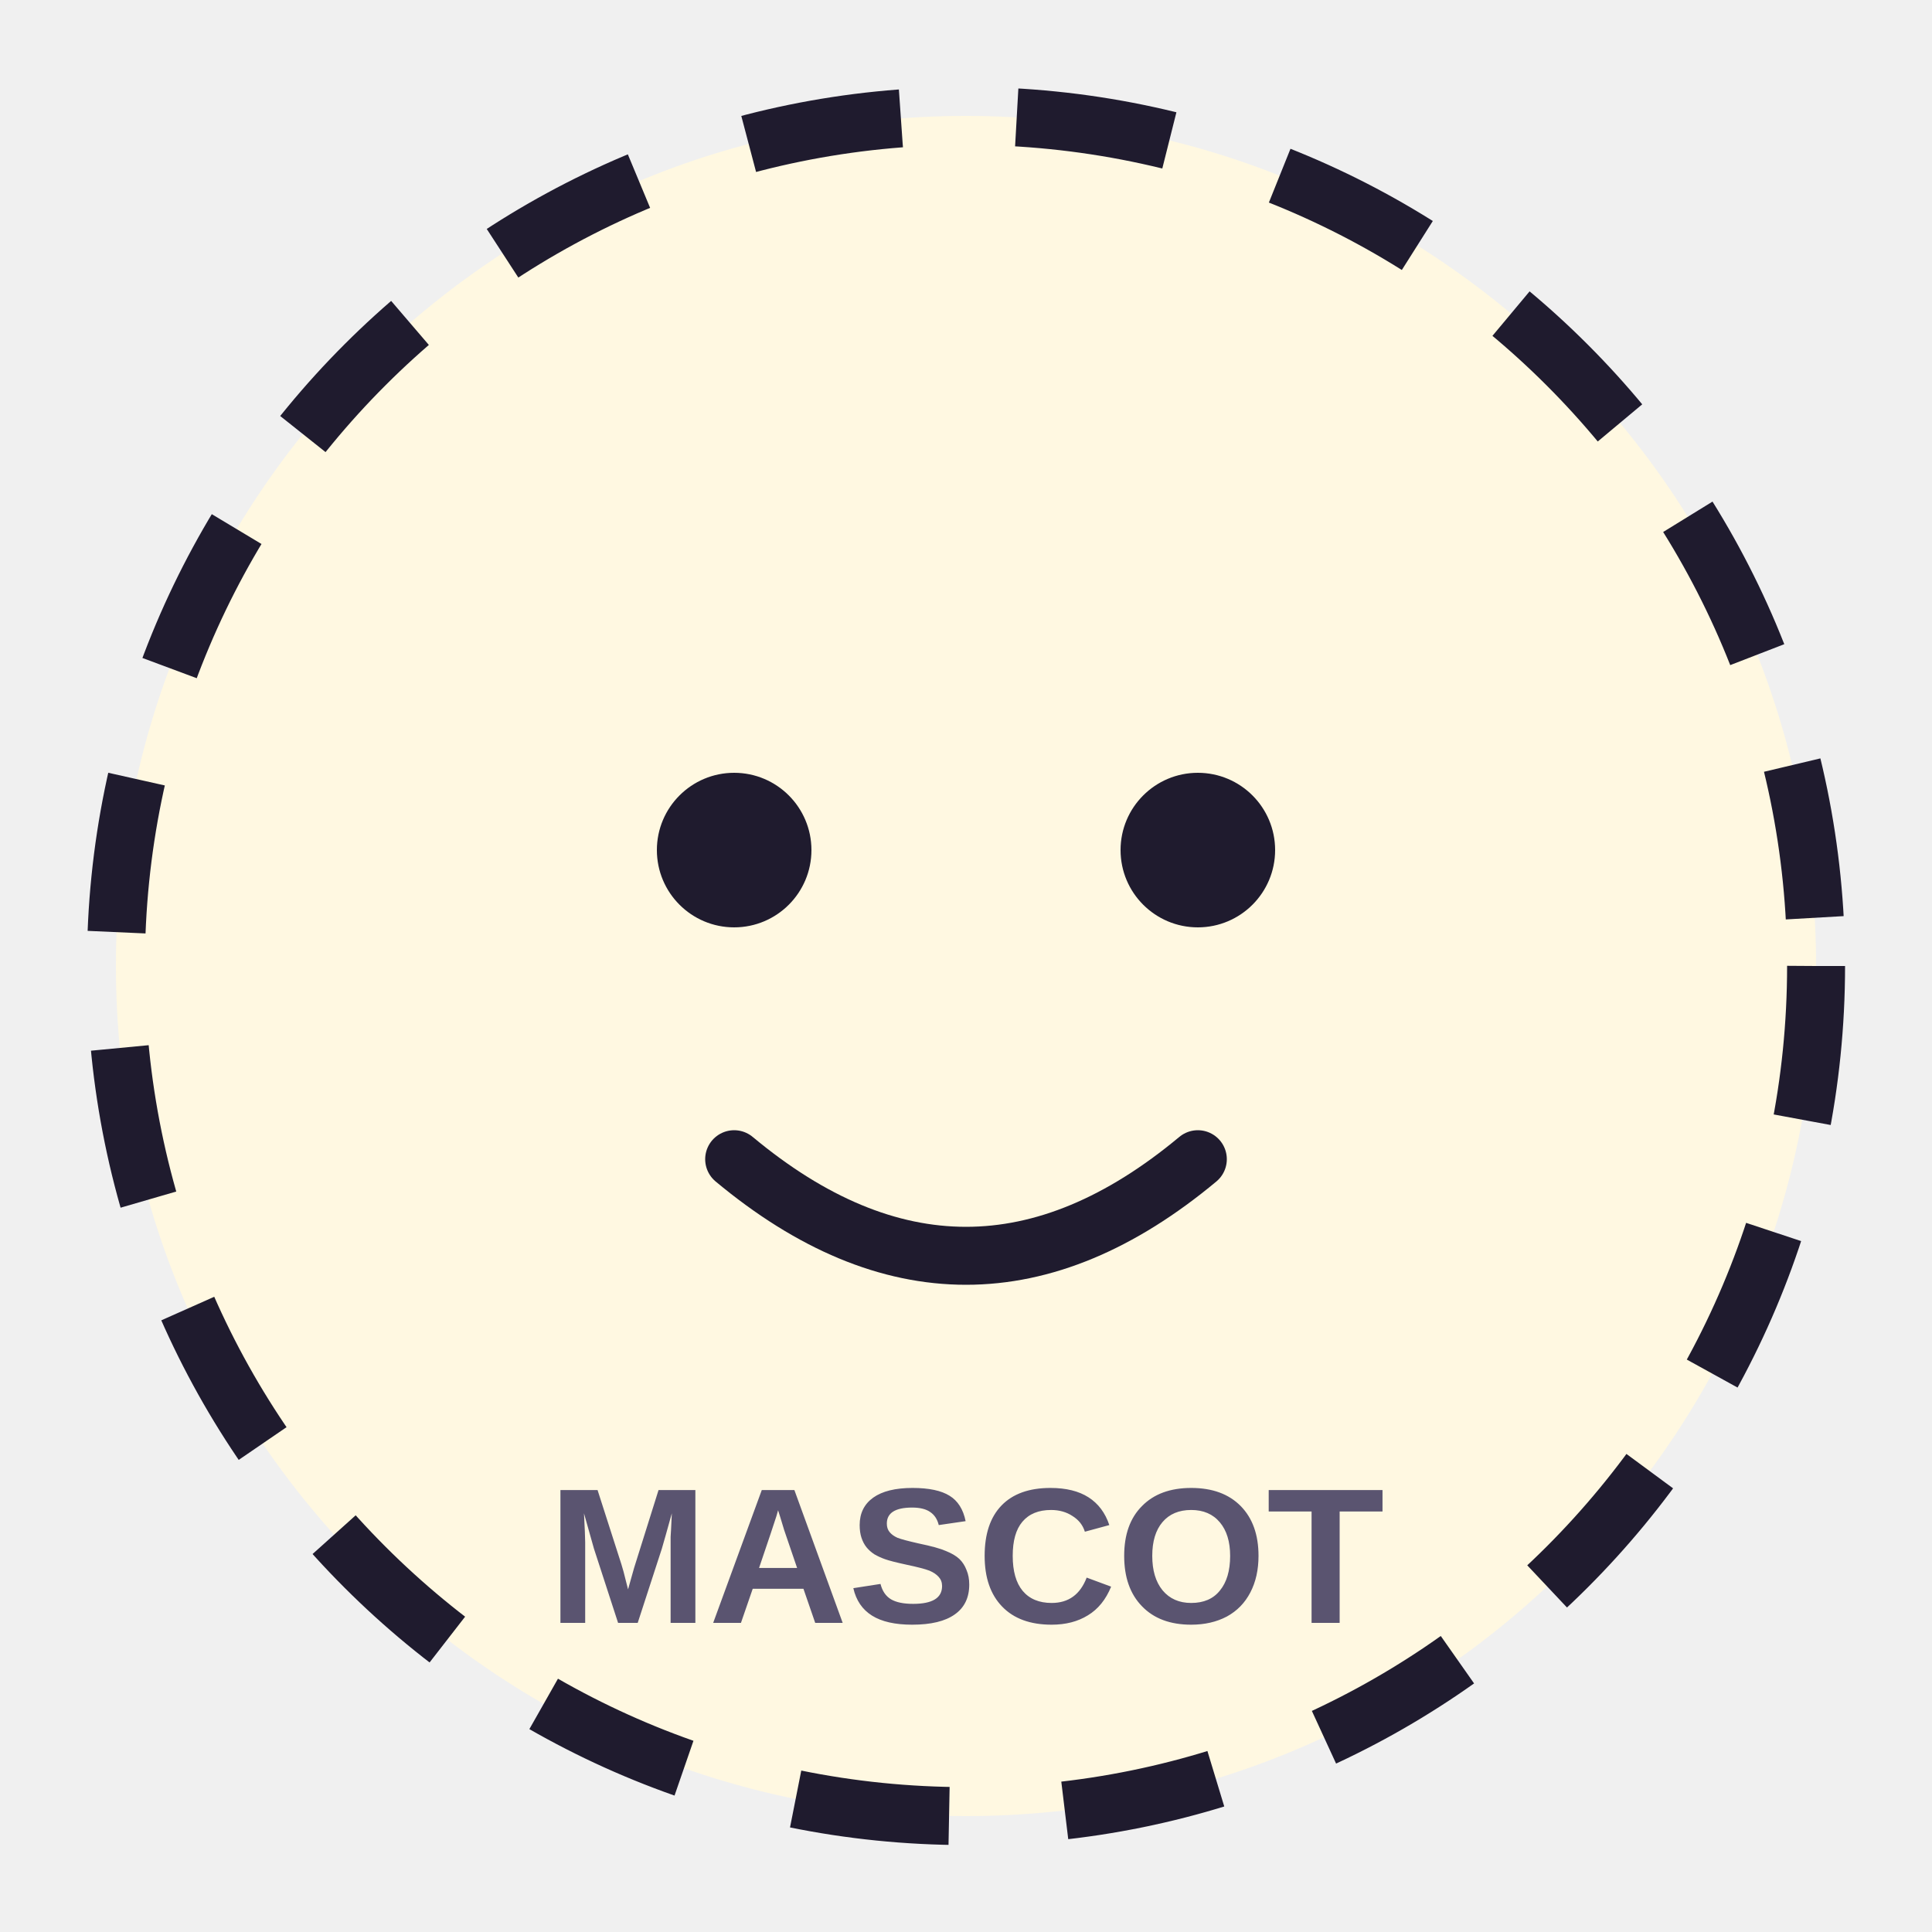
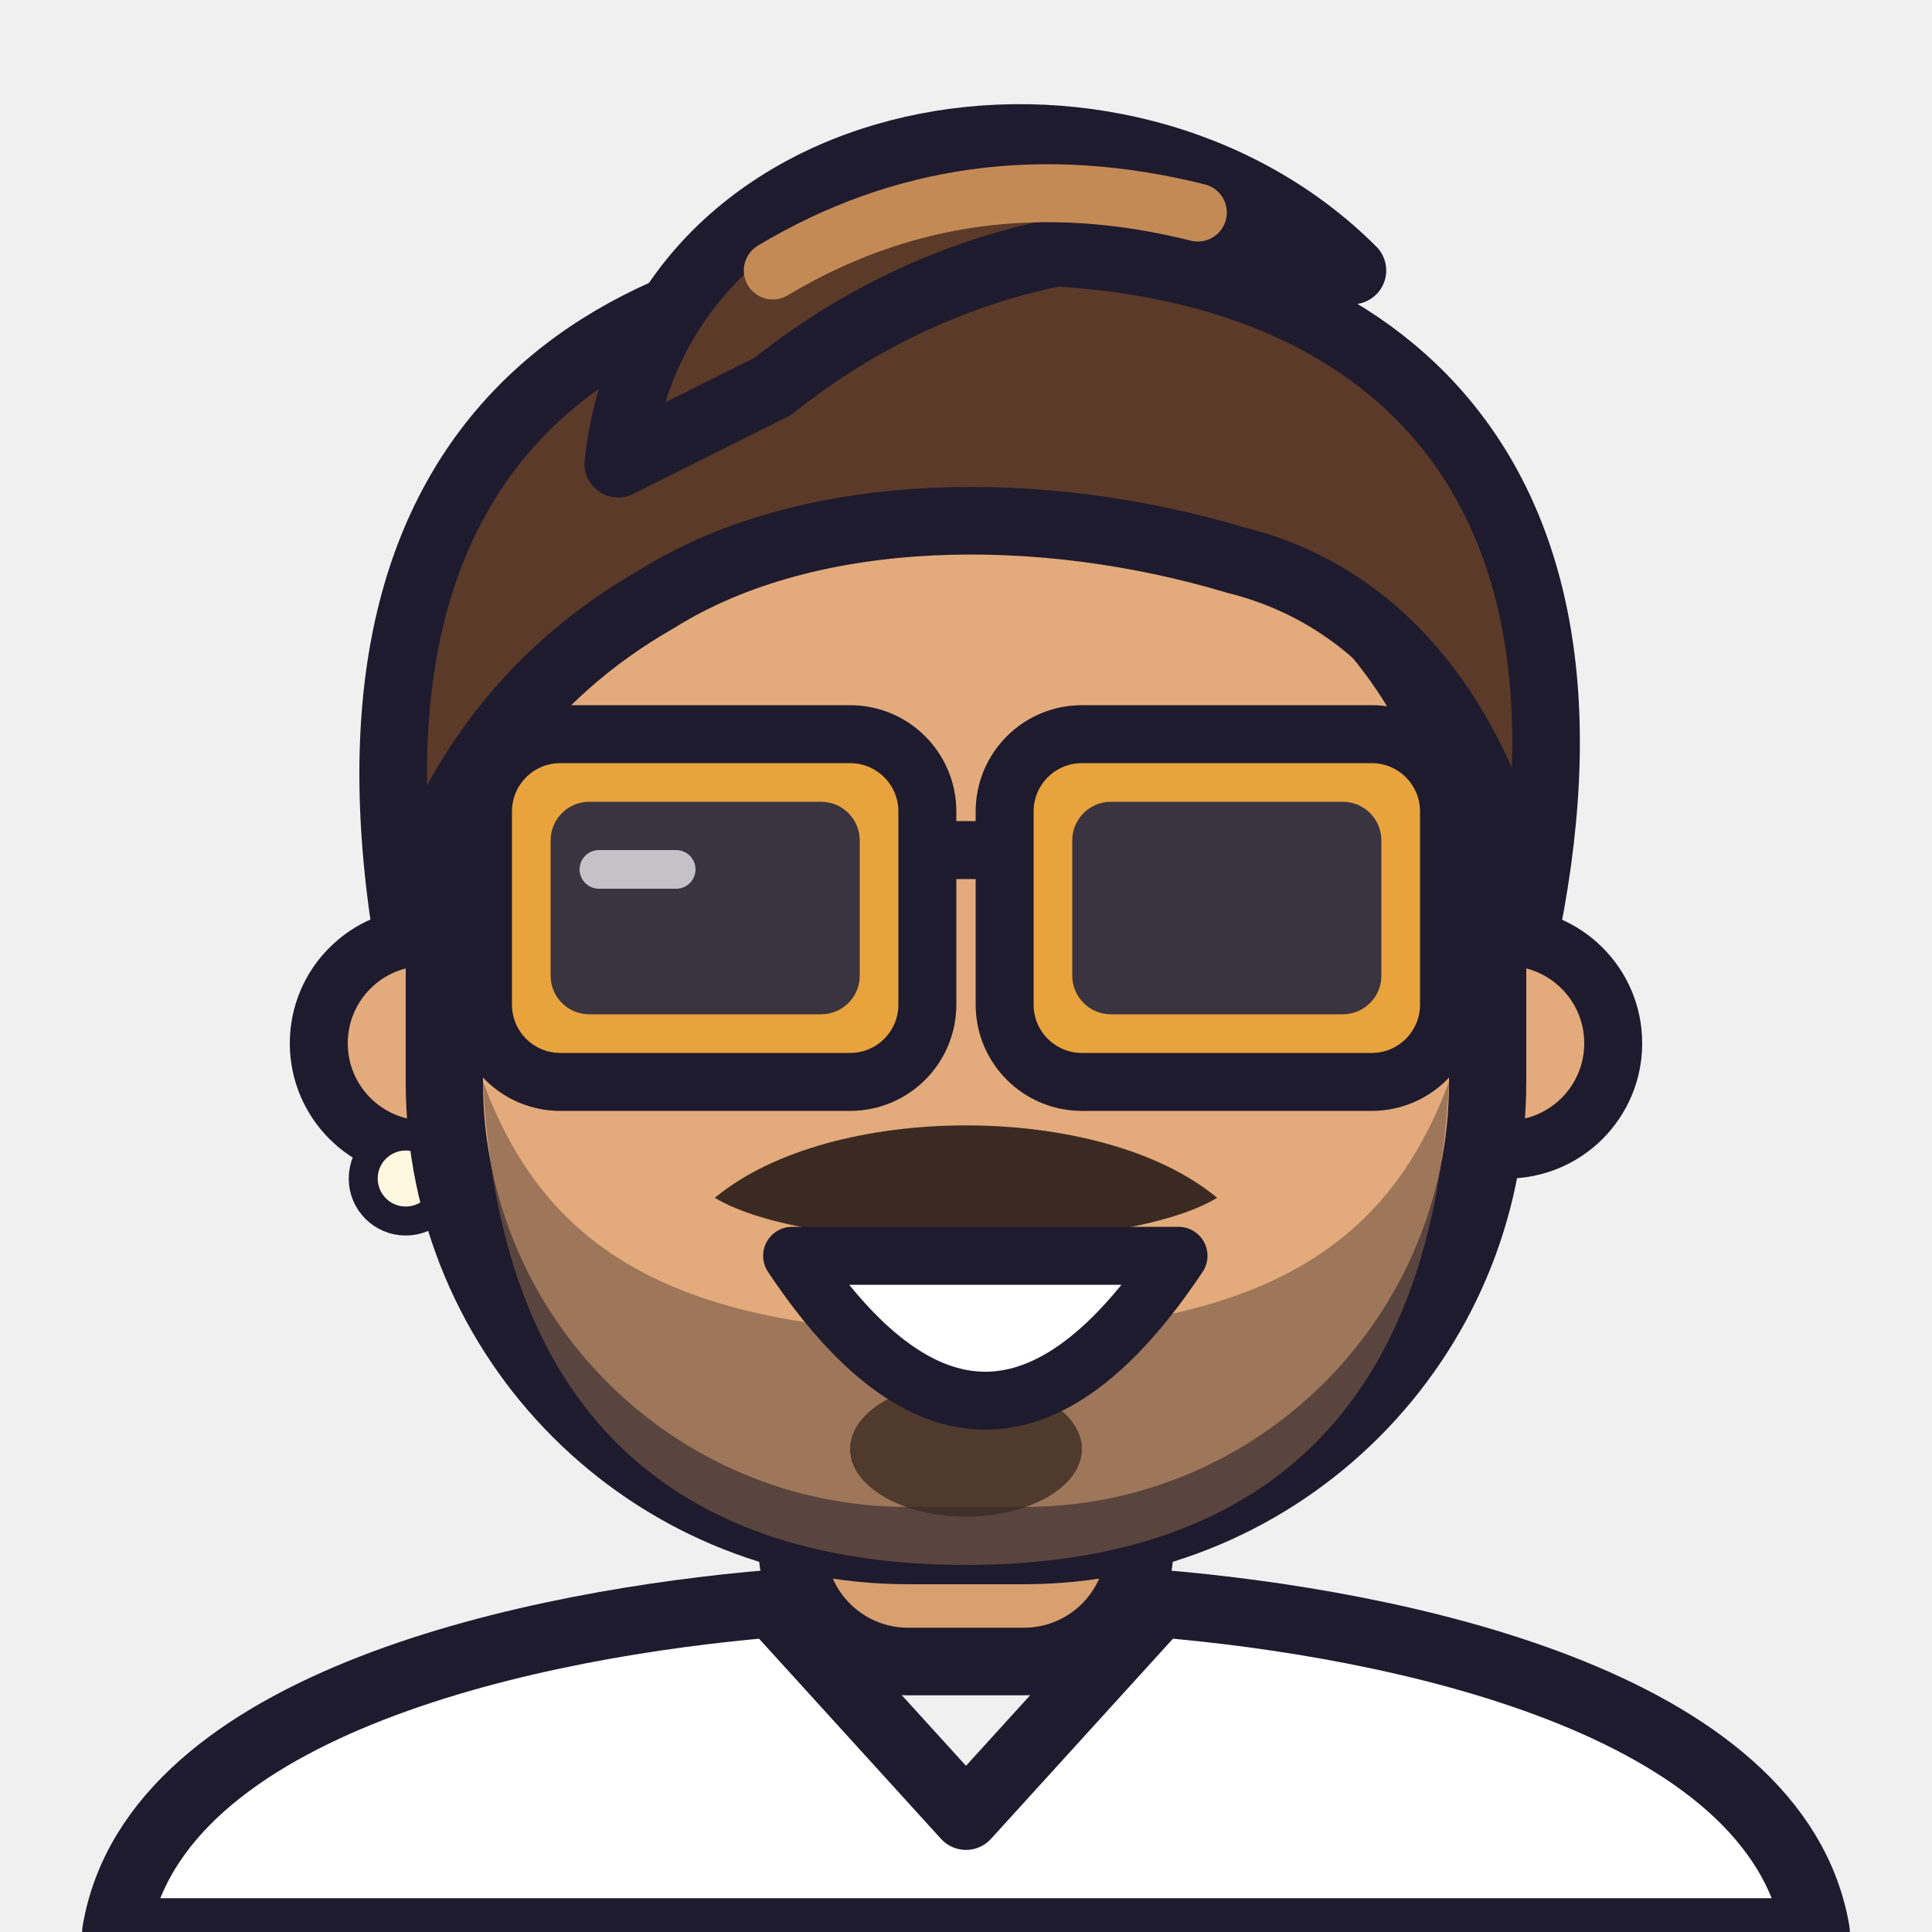
- <svg xmlns="http://www.w3.org/2000/svg" viewBox="0 0 100 100" role="img" aria-label="Mascot placeholder">
-   <circle cx="50" cy="50" r="44" fill="#FFF8E1" stroke="#1F1B2E" stroke-width="3" stroke-dasharray="8 6" />
-   <circle cx="38" cy="44" r="4" fill="#1F1B2E" />
-   <circle cx="62" cy="44" r="4" fill="#1F1B2E" />
-   <path d="M38 60 Q50 70 62 60" fill="none" stroke="#1F1B2E" stroke-width="3" stroke-linecap="round" />
-   <text x="50" y="84" text-anchor="middle" font-family="Nunito, Arial, sans-serif" font-size="10" font-weight="800" fill="#5A5470">MASCOT</text>
+ <svg xmlns="http://www.w3.org/2000/svg" viewBox="0 0 100 100" role="img" aria-label="Aki in amber sunglasses">
+   <circle cx="22" cy="54" r="5.5" fill="#E3AA7B" stroke="#1F1B2E" stroke-width="3" />
+   <circle cx="78" cy="54" r="5.5" fill="#E3AA7B" stroke="#1F1B2E" stroke-width="3" />
+   <circle cx="21" cy="61" r="2.2" fill="#FFF8E1" stroke="#1F1B2E" stroke-width="1.5" />
+   <rect x="41" y="70" width="18" height="16" rx="6" fill="#D9A06F" stroke="#1F1B2E" stroke-width="3.5" />
+   <path d="M6 100 C8 88 28 84 40 83 L50 94 L60 83 C72 84 92 88 94 100 Z" fill="#fff" stroke="#1F1B2E" stroke-width="3.5" stroke-linejoin="round" />
+   <rect x="23" y="24" width="54" height="56" rx="24" fill="#E3AA7B" stroke="#1F1B2E" stroke-width="4" />
+   <path d="M25 56 C26 76 38 81 50 81 C62 81 74 76 75 56 C72 64 66 69 50 69 C34 69 28 64 25 56 Z" fill="#7A5A47" opacity=".65" />
+   <path d="M37 62 C43 57 57 57 63 62 C58 65 42 65 37 62 Z" fill="#3B2A22" />
+   <ellipse cx="50" cy="75" rx="6" ry="3.5" fill="#3B2A22" opacity=".8" />
+   <path d="M21 48 C17 22 32 13 52 13 C70 13 84 23 79 48 C77 38 72 31 64 29 C54 26 42 26 34 31 C27 35 23 41 21 48 Z" fill="#5B3A29" stroke="#1F1B2E" stroke-width="3.5" stroke-linejoin="round" />
+   <path d="M32 24 C34 6 58 2 70 14 C62 11 50 12 40 20 Z" fill="#5B3A29" stroke="#1F1B2E" stroke-width="3.5" stroke-linejoin="round" />
+   <path d="M40 14 Q50 8 62 11" fill="none" stroke="#C48A55" stroke-width="3" stroke-linecap="round" />
+   <rect x="25" y="38" width="23" height="18" rx="4" fill="#E8A33D" stroke="#1F1B2E" stroke-width="3" />
+   <rect x="28.5" y="41.5" width="16" height="11" rx="2" fill="#3A3340" />
+   <rect x="52" y="38" width="23" height="18" rx="4" fill="#E8A33D" stroke="#1F1B2E" stroke-width="3" />
+   <rect x="55.5" y="41.5" width="16" height="11" rx="2" fill="#3A3340" />
+   <path d="M48 44 H52" stroke="#1F1B2E" stroke-width="3" />
+   <path d="M31 45 H35" stroke="#fff" stroke-width="2" stroke-linecap="round" opacity=".7" />
+   <path d="M41 65 Q51 80 61 65 Z" fill="#fff" stroke="#1F1B2E" stroke-width="3" stroke-linejoin="round" />
</svg>
